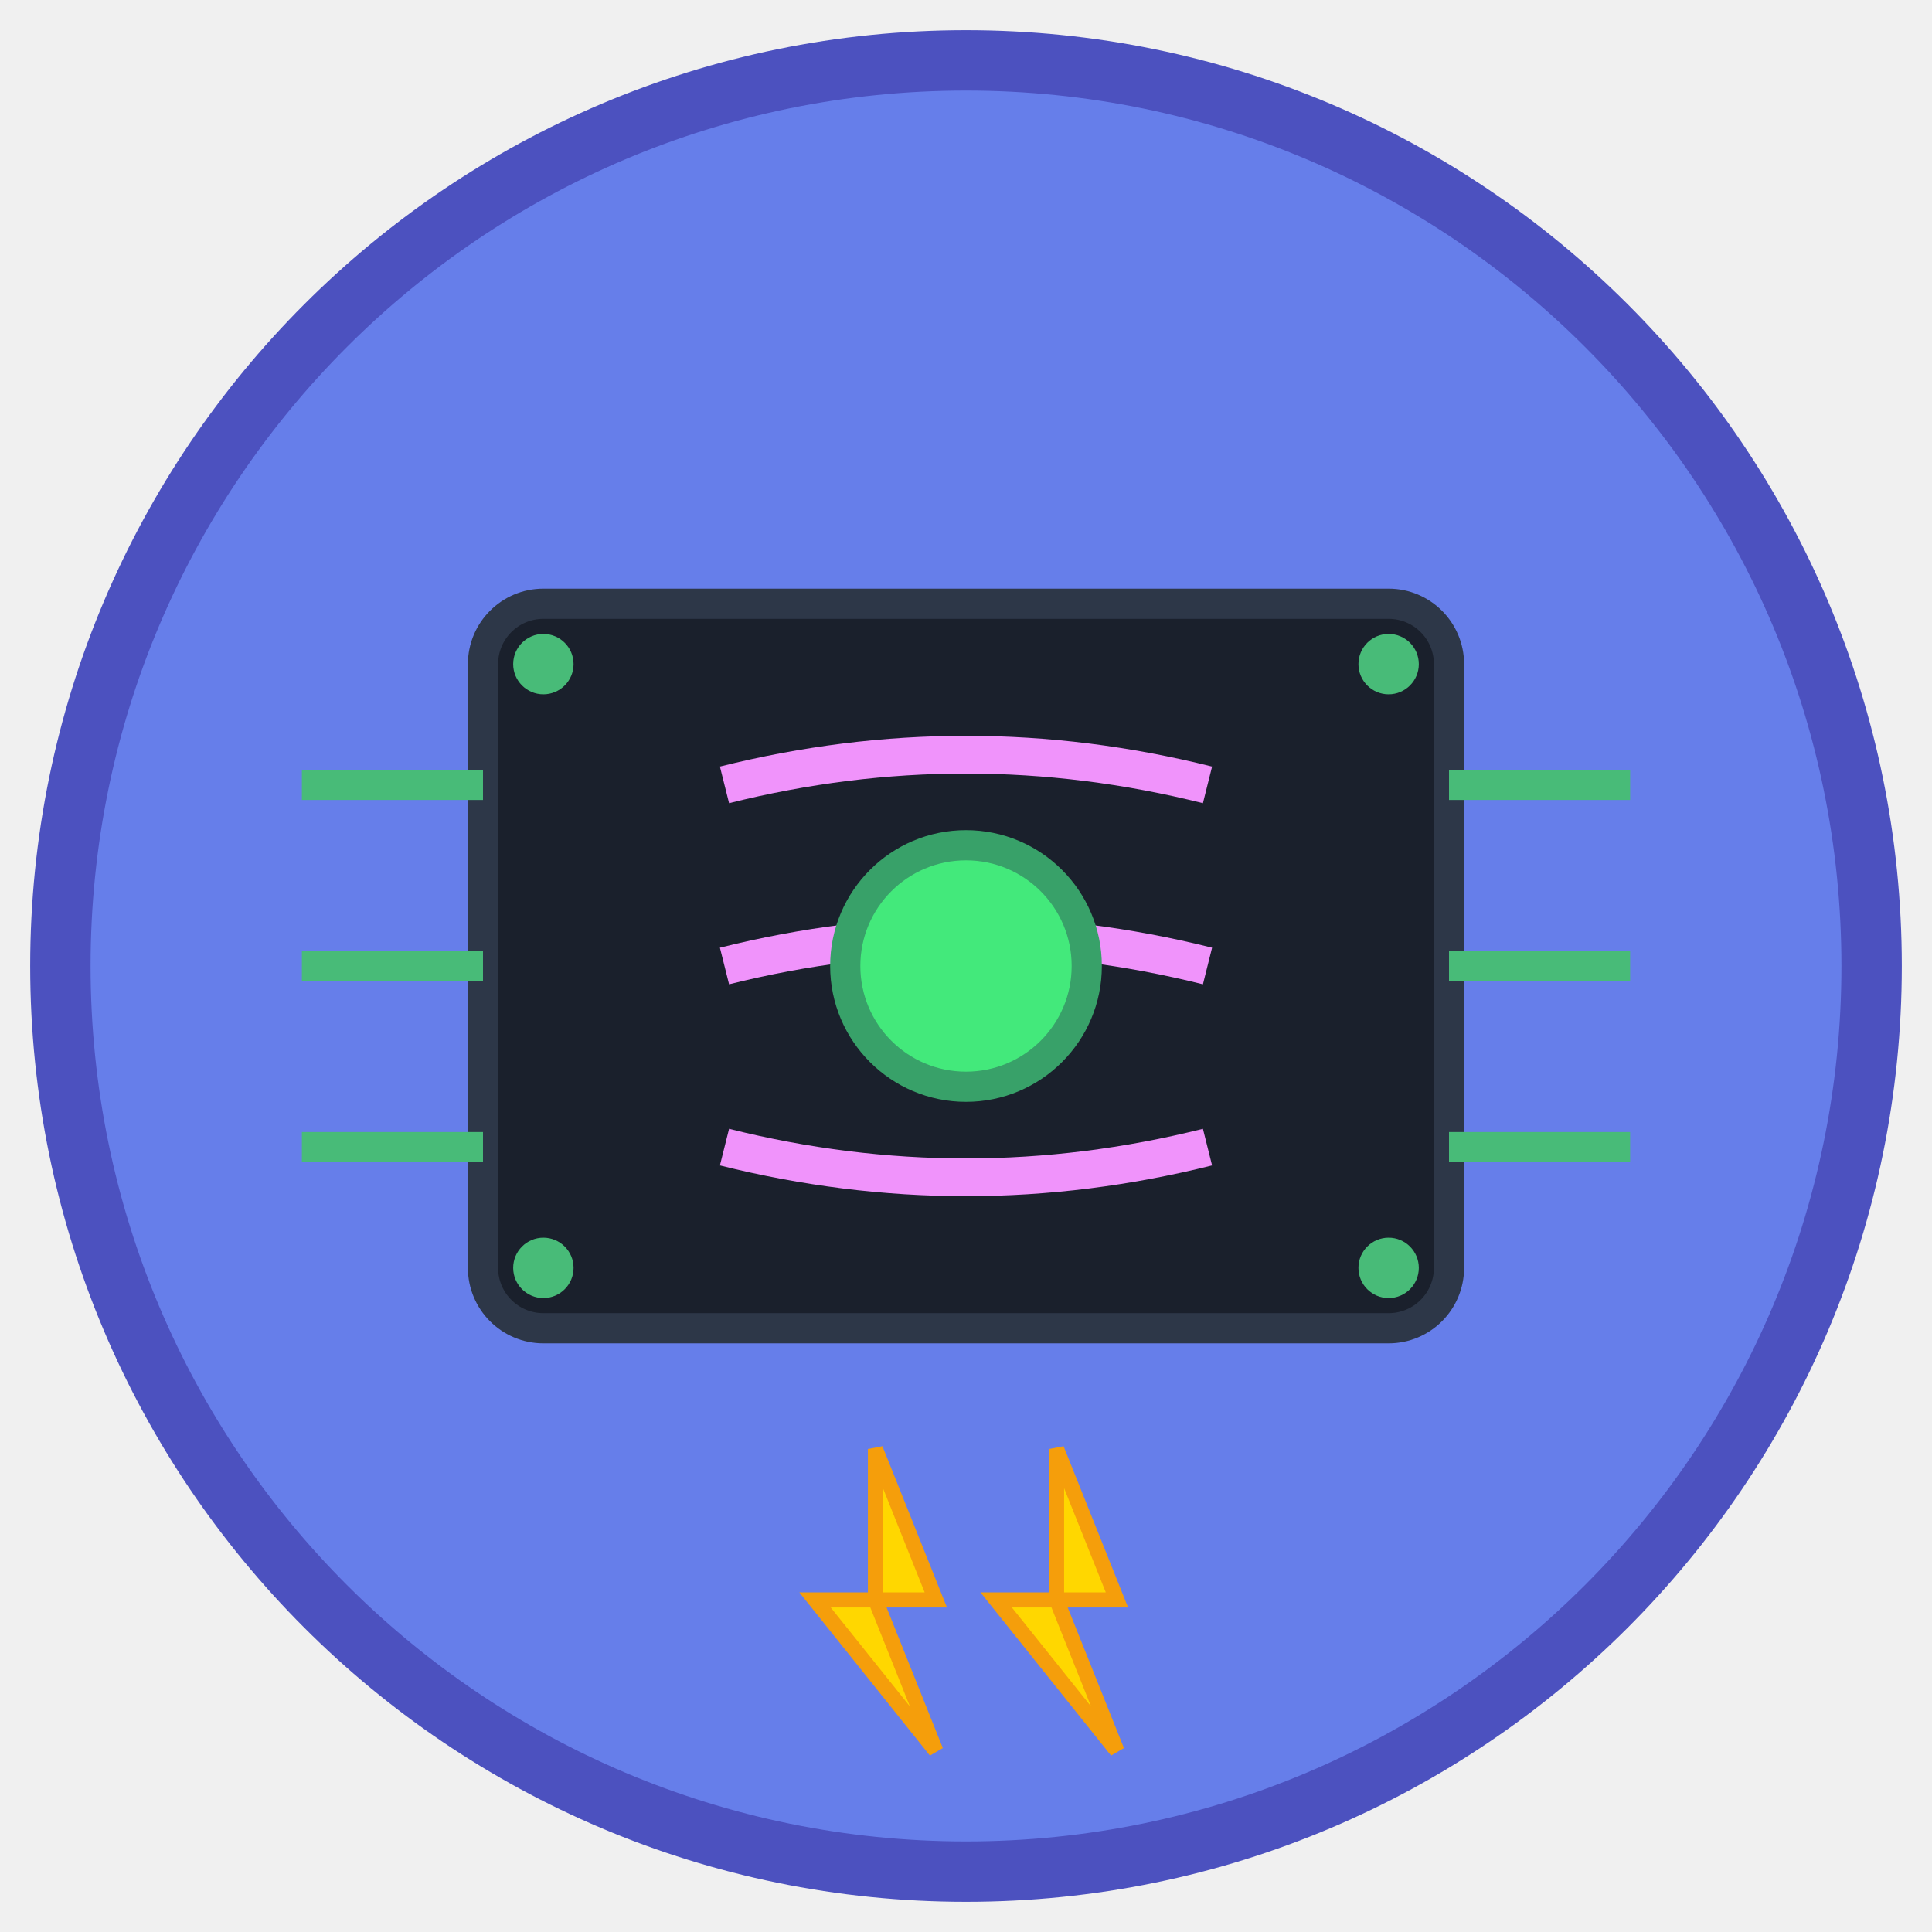
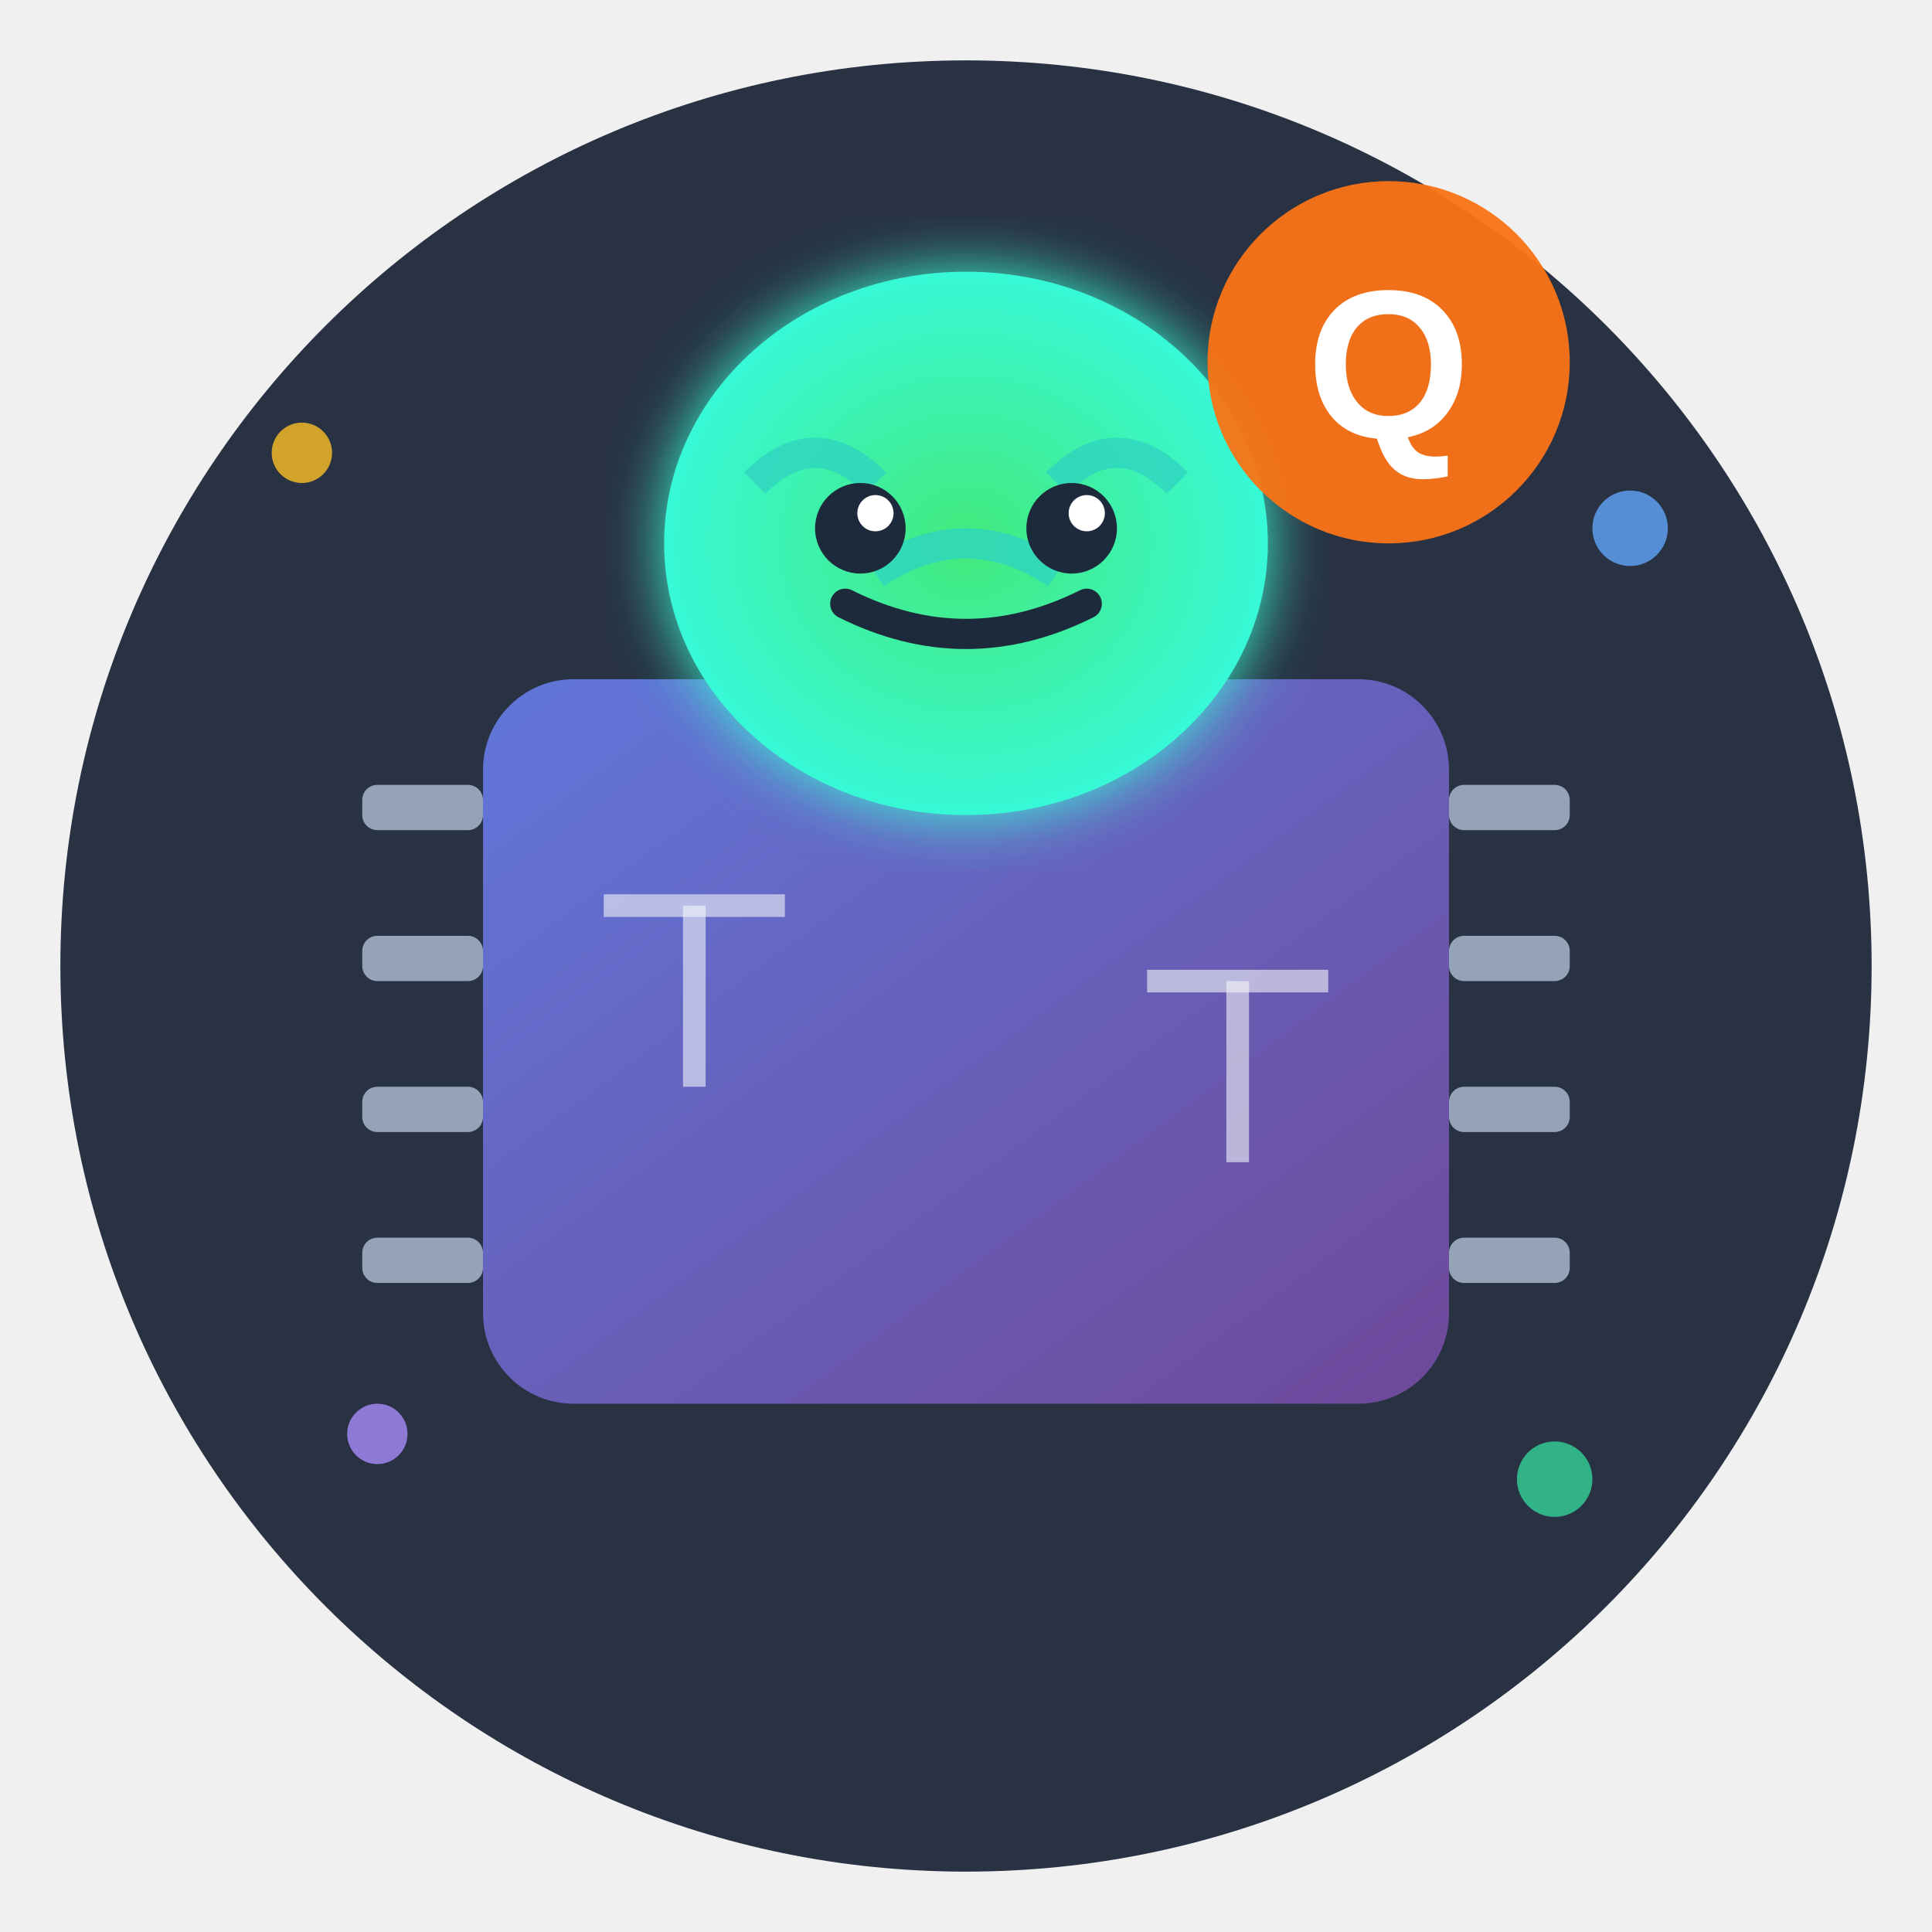
<svg xmlns="http://www.w3.org/2000/svg" width="128" height="128" viewBox="0 0 128 128">
-   <circle cx="64" cy="64" r="60" fill="#667eea" stroke="#4c51bf" stroke-width="4" />
-   <rect x="32" y="40" width="64" height="48" rx="4" fill="#1a202c" stroke="#2d3748" stroke-width="2" />
-   <line x1="32" y1="52" x2="20" y2="52" stroke="#48bb78" stroke-width="2" />
-   <line x1="32" y1="64" x2="20" y2="64" stroke="#48bb78" stroke-width="2" />
-   <line x1="32" y1="76" x2="20" y2="76" stroke="#48bb78" stroke-width="2" />
-   <line x1="96" y1="52" x2="108" y2="52" stroke="#48bb78" stroke-width="2" />
-   <line x1="96" y1="64" x2="108" y2="64" stroke="#48bb78" stroke-width="2" />
-   <line x1="96" y1="76" x2="108" y2="76" stroke="#48bb78" stroke-width="2" />
-   <path d="M 48 52 Q 64 48 80 52" stroke="#f093fb" stroke-width="2.5" fill="none" />
-   <path d="M 48 64 Q 64 60 80 64" stroke="#f093fb" stroke-width="2.5" fill="none" />
-   <path d="M 48 76 Q 64 80 80 76" stroke="#f093fb" stroke-width="2.5" fill="none" />
-   <circle cx="64" cy="64" r="8" fill="#43e97b" stroke="#38a169" stroke-width="2" />
-   <circle cx="36" cy="44" r="2" fill="#48bb78" />
-   <circle cx="92" cy="44" r="2" fill="#48bb78" />
-   <circle cx="36" cy="84" r="2" fill="#48bb78" />
-   <circle cx="92" cy="84" r="2" fill="#48bb78" />
-   <path d="M 58 96 L 62 106 L 58 106 L 62 116 L 54 106 L 58 106 Z" fill="#ffd700" stroke="#f59e0b" stroke-width="1" />
-   <path d="M 70 96 L 74 106 L 70 106 L 74 116 L 66 106 L 70 106 Z" fill="#ffd700" stroke="#f59e0b" stroke-width="1" />
+   <defs>
+     <linearGradient id="chipGradient" x1="0%" y1="0%" x2="100%" y2="100%">
+       <stop offset="0%" style="stop-color:#667eea;stop-opacity:1" />
+       <stop offset="100%" style="stop-color:#764ba2;stop-opacity:1" />
+     </linearGradient>
+     <radialGradient id="brainGradient" cx="50%" cy="50%" r="50%">
+       <stop offset="0%" style="stop-color:#43e97b;stop-opacity:1" />
+       <stop offset="100%" style="stop-color:#38f9d7;stop-opacity:1" />
+     </radialGradient>
+     <filter id="glow">
+       <feGaussianBlur stdDeviation="2" result="coloredBlur" />
+       <feMerge>
+         <feMergeNode in="coloredBlur" />
+         <feMergeNode in="SourceGraphic" />
+       </feMerge>
+     </filter>
+   </defs>
+   <circle cx="64" cy="64" r="60" fill="#1e293b" opacity="0.95" />
+   <rect x="32" y="45" width="64" height="48" rx="6" fill="url(#chipGradient)" opacity="0.9" />
+   <rect x="24" y="52" width="8" height="3" rx="1" fill="#94a3b8" />
+   <rect x="24" y="62" width="8" height="3" rx="1" fill="#94a3b8" />
+   <rect x="24" y="72" width="8" height="3" rx="1" fill="#94a3b8" />
+   <rect x="24" y="82" width="8" height="3" rx="1" fill="#94a3b8" />
+   <rect x="96" y="52" width="8" height="3" rx="1" fill="#94a3b8" />
+   <rect x="96" y="62" width="8" height="3" rx="1" fill="#94a3b8" />
+   <rect x="96" y="72" width="8" height="3" rx="1" fill="#94a3b8" />
+   <rect x="96" y="82" width="8" height="3" rx="1" fill="#94a3b8" />
+   <line x1="40" y1="60" x2="52" y2="60" stroke="#f1f5f9" stroke-width="1.5" opacity="0.6" />
+   <line x1="46" y1="60" x2="46" y2="72" stroke="#f1f5f9" stroke-width="1.5" opacity="0.6" />
+   <line x1="76" y1="65" x2="88" y2="65" stroke="#f1f5f9" stroke-width="1.5" opacity="0.6" />
+   <line x1="82" y1="65" x2="82" y2="77" stroke="#f1f5f9" stroke-width="1.5" opacity="0.6" />
+   <g filter="url(#glow)">
+     <ellipse cx="64" cy="36" rx="20" ry="18" fill="url(#brainGradient)" />
+     <path d="M 50 32 Q 54 28 58 32" stroke="#2dd4bf" stroke-width="2" fill="none" opacity="0.8" />
+     <path d="M 70 32 Q 74 28 78 32" stroke="#2dd4bf" stroke-width="2" fill="none" opacity="0.8" />
+     <path d="M 58 38 Q 64 34 70 38" stroke="#2dd4bf" stroke-width="2" fill="none" opacity="0.8" />
+     <circle cx="57" cy="35" r="3" fill="#1e293b" />
+     <circle cx="71" cy="35" r="3" fill="#1e293b" />
+     <circle cx="58" cy="34" r="1.2" fill="#ffffff" />
+     <circle cx="72" cy="34" r="1.2" fill="#ffffff" />
+     <path d="M 56 40 Q 64 44 72 40" stroke="#1e293b" stroke-width="2" fill="none" stroke-linecap="round" />
+   </g>
+   <circle cx="20" cy="30" r="2" fill="#fbbf24" opacity="0.8">
+     <animate attributeName="opacity" values="0.8;0.3;0.8" dur="2s" repeatCount="indefinite" />
+   </circle>
+   <circle cx="108" cy="35" r="2.5" fill="#60a5fa" opacity="0.8">
+     <animate attributeName="opacity" values="0.8;0.3;0.8" dur="1.5s" repeatCount="indefinite" />
+   </circle>
+   <circle cx="25" cy="95" r="2" fill="#a78bfa" opacity="0.8">
+     <animate attributeName="opacity" values="0.8;0.3;0.8" dur="2.5s" repeatCount="indefinite" />
+   </circle>
+   <circle cx="103" cy="98" r="2.5" fill="#34d399" opacity="0.8">
+     <animate attributeName="opacity" values="0.8;0.3;0.8" dur="1.8s" repeatCount="indefinite" />
+   </circle>
+   <circle cx="92" cy="24" r="12" fill="#f97316" opacity="0.95" />
+   <text x="92" y="29" font-family="Arial, sans-serif" font-size="14" font-weight="bold" fill="#ffffff" text-anchor="middle">Q</text>
</svg>
